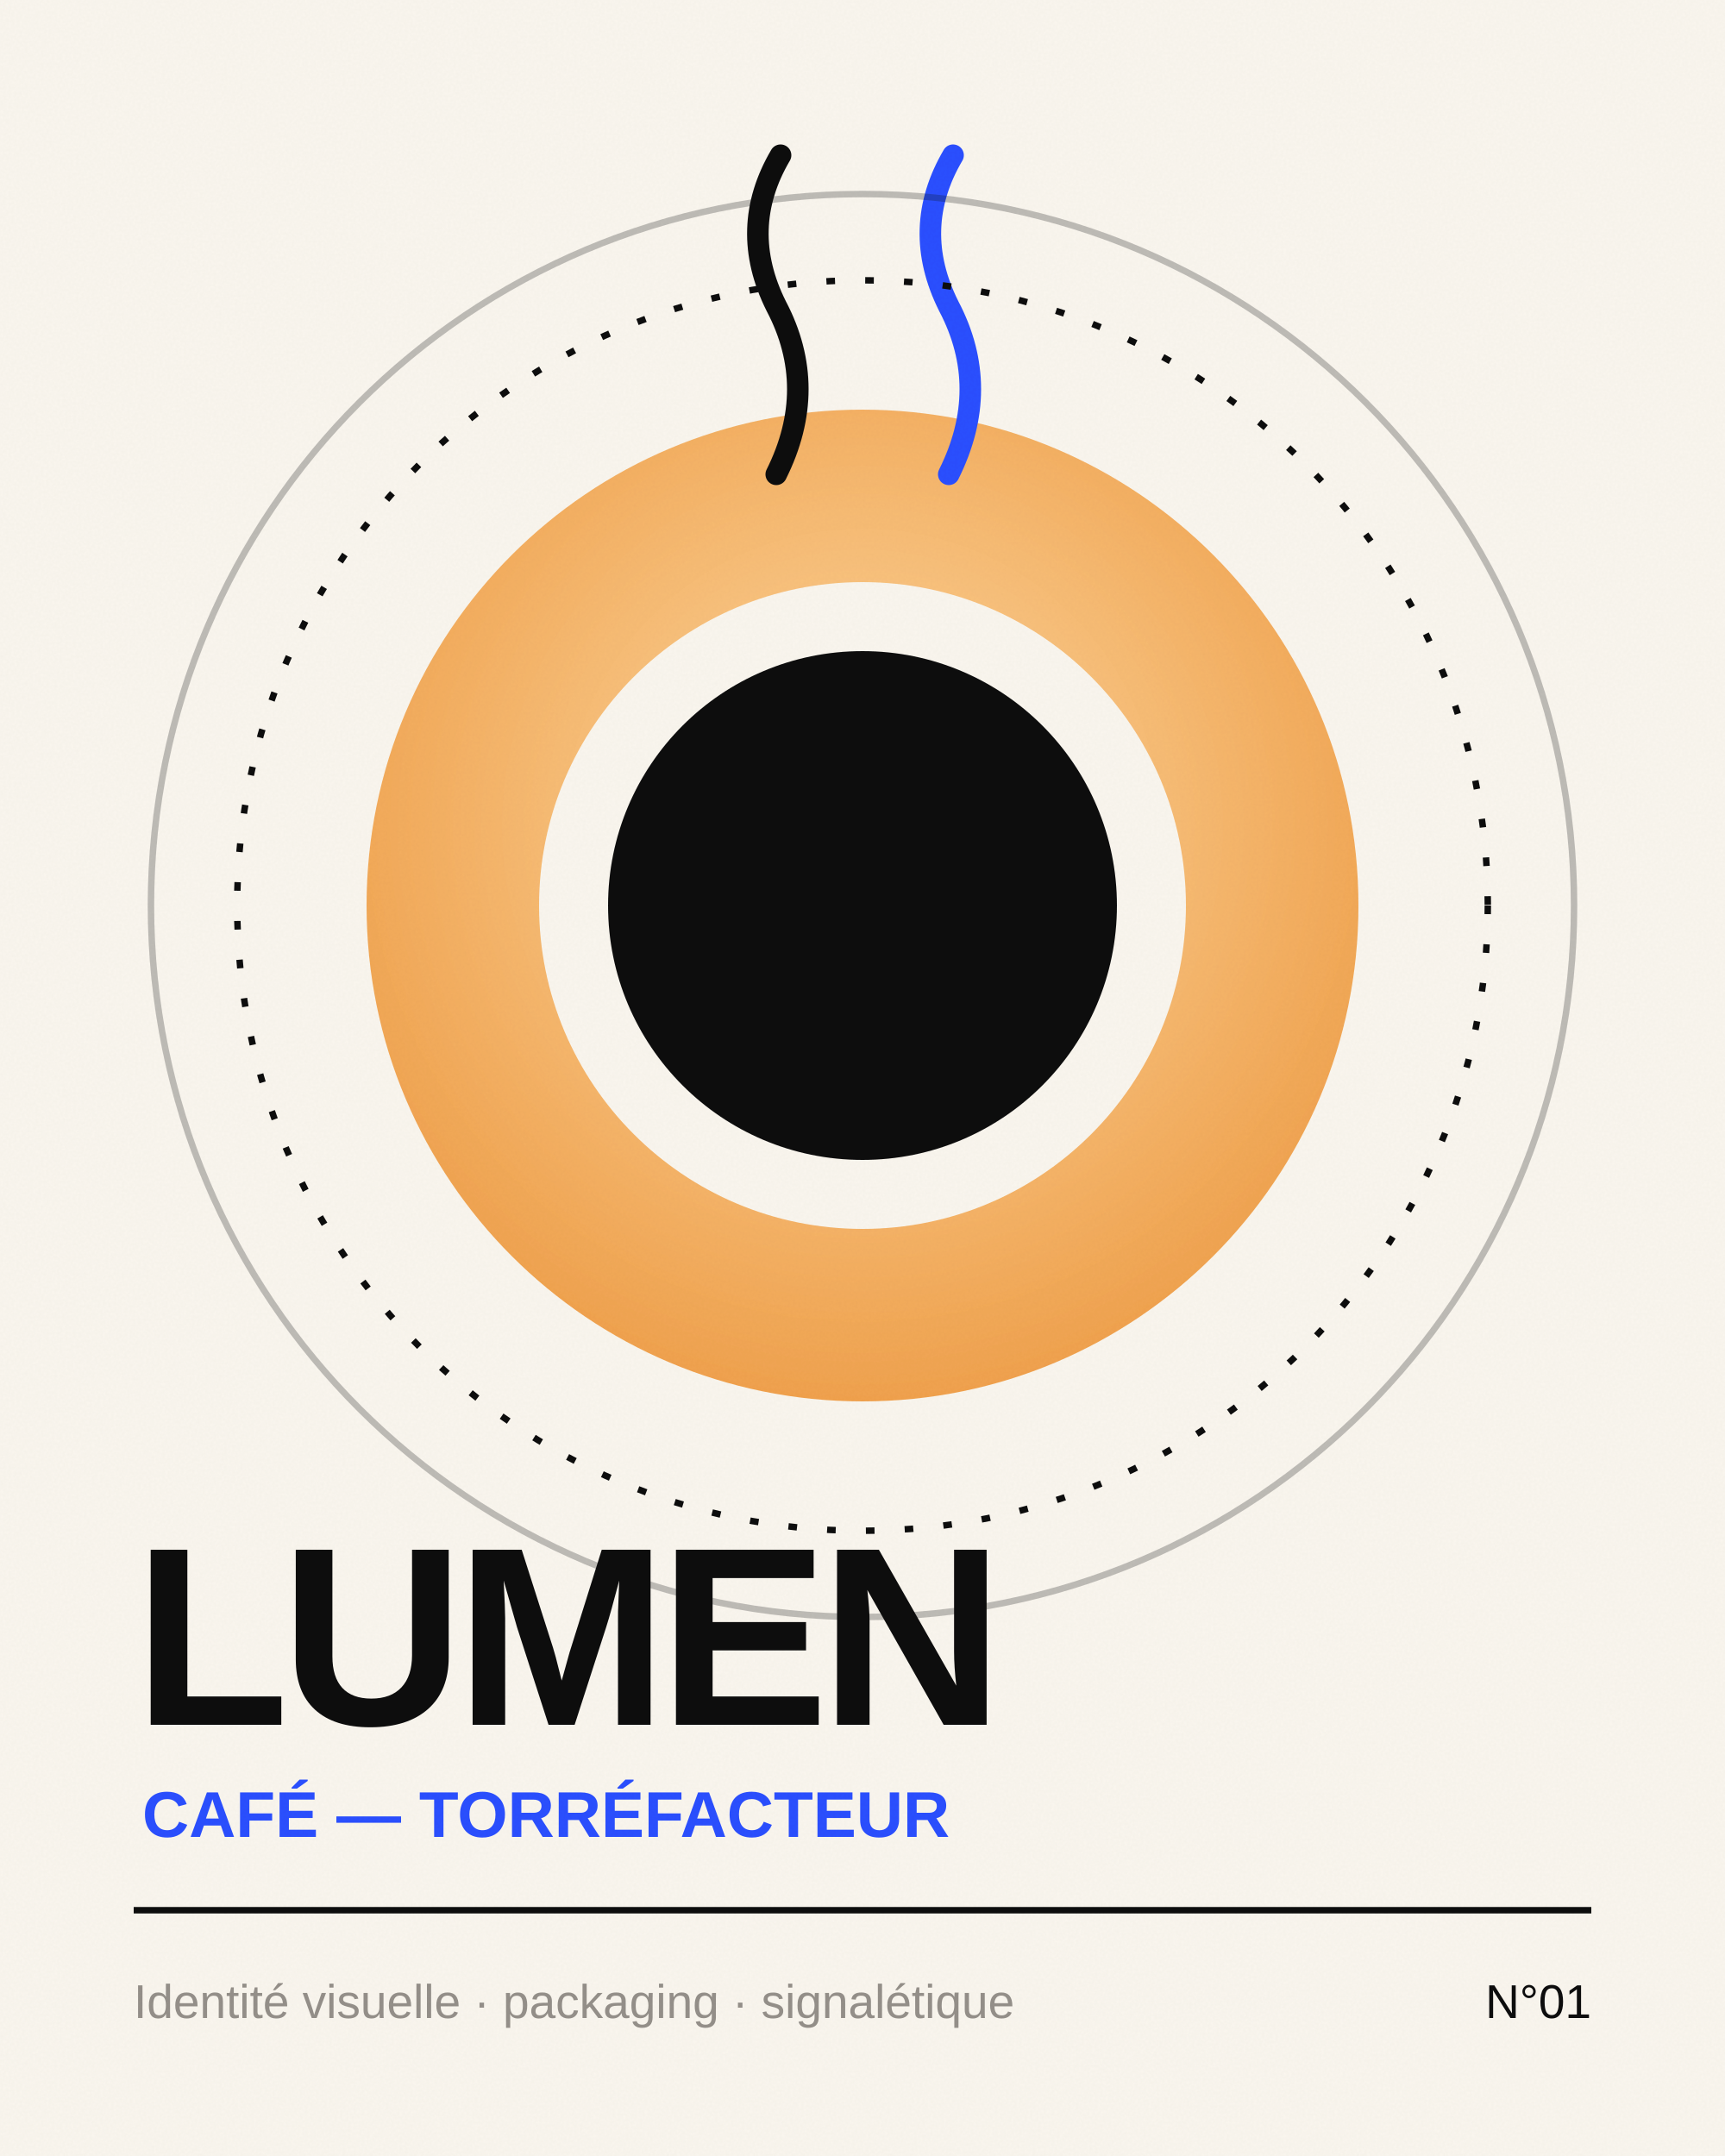
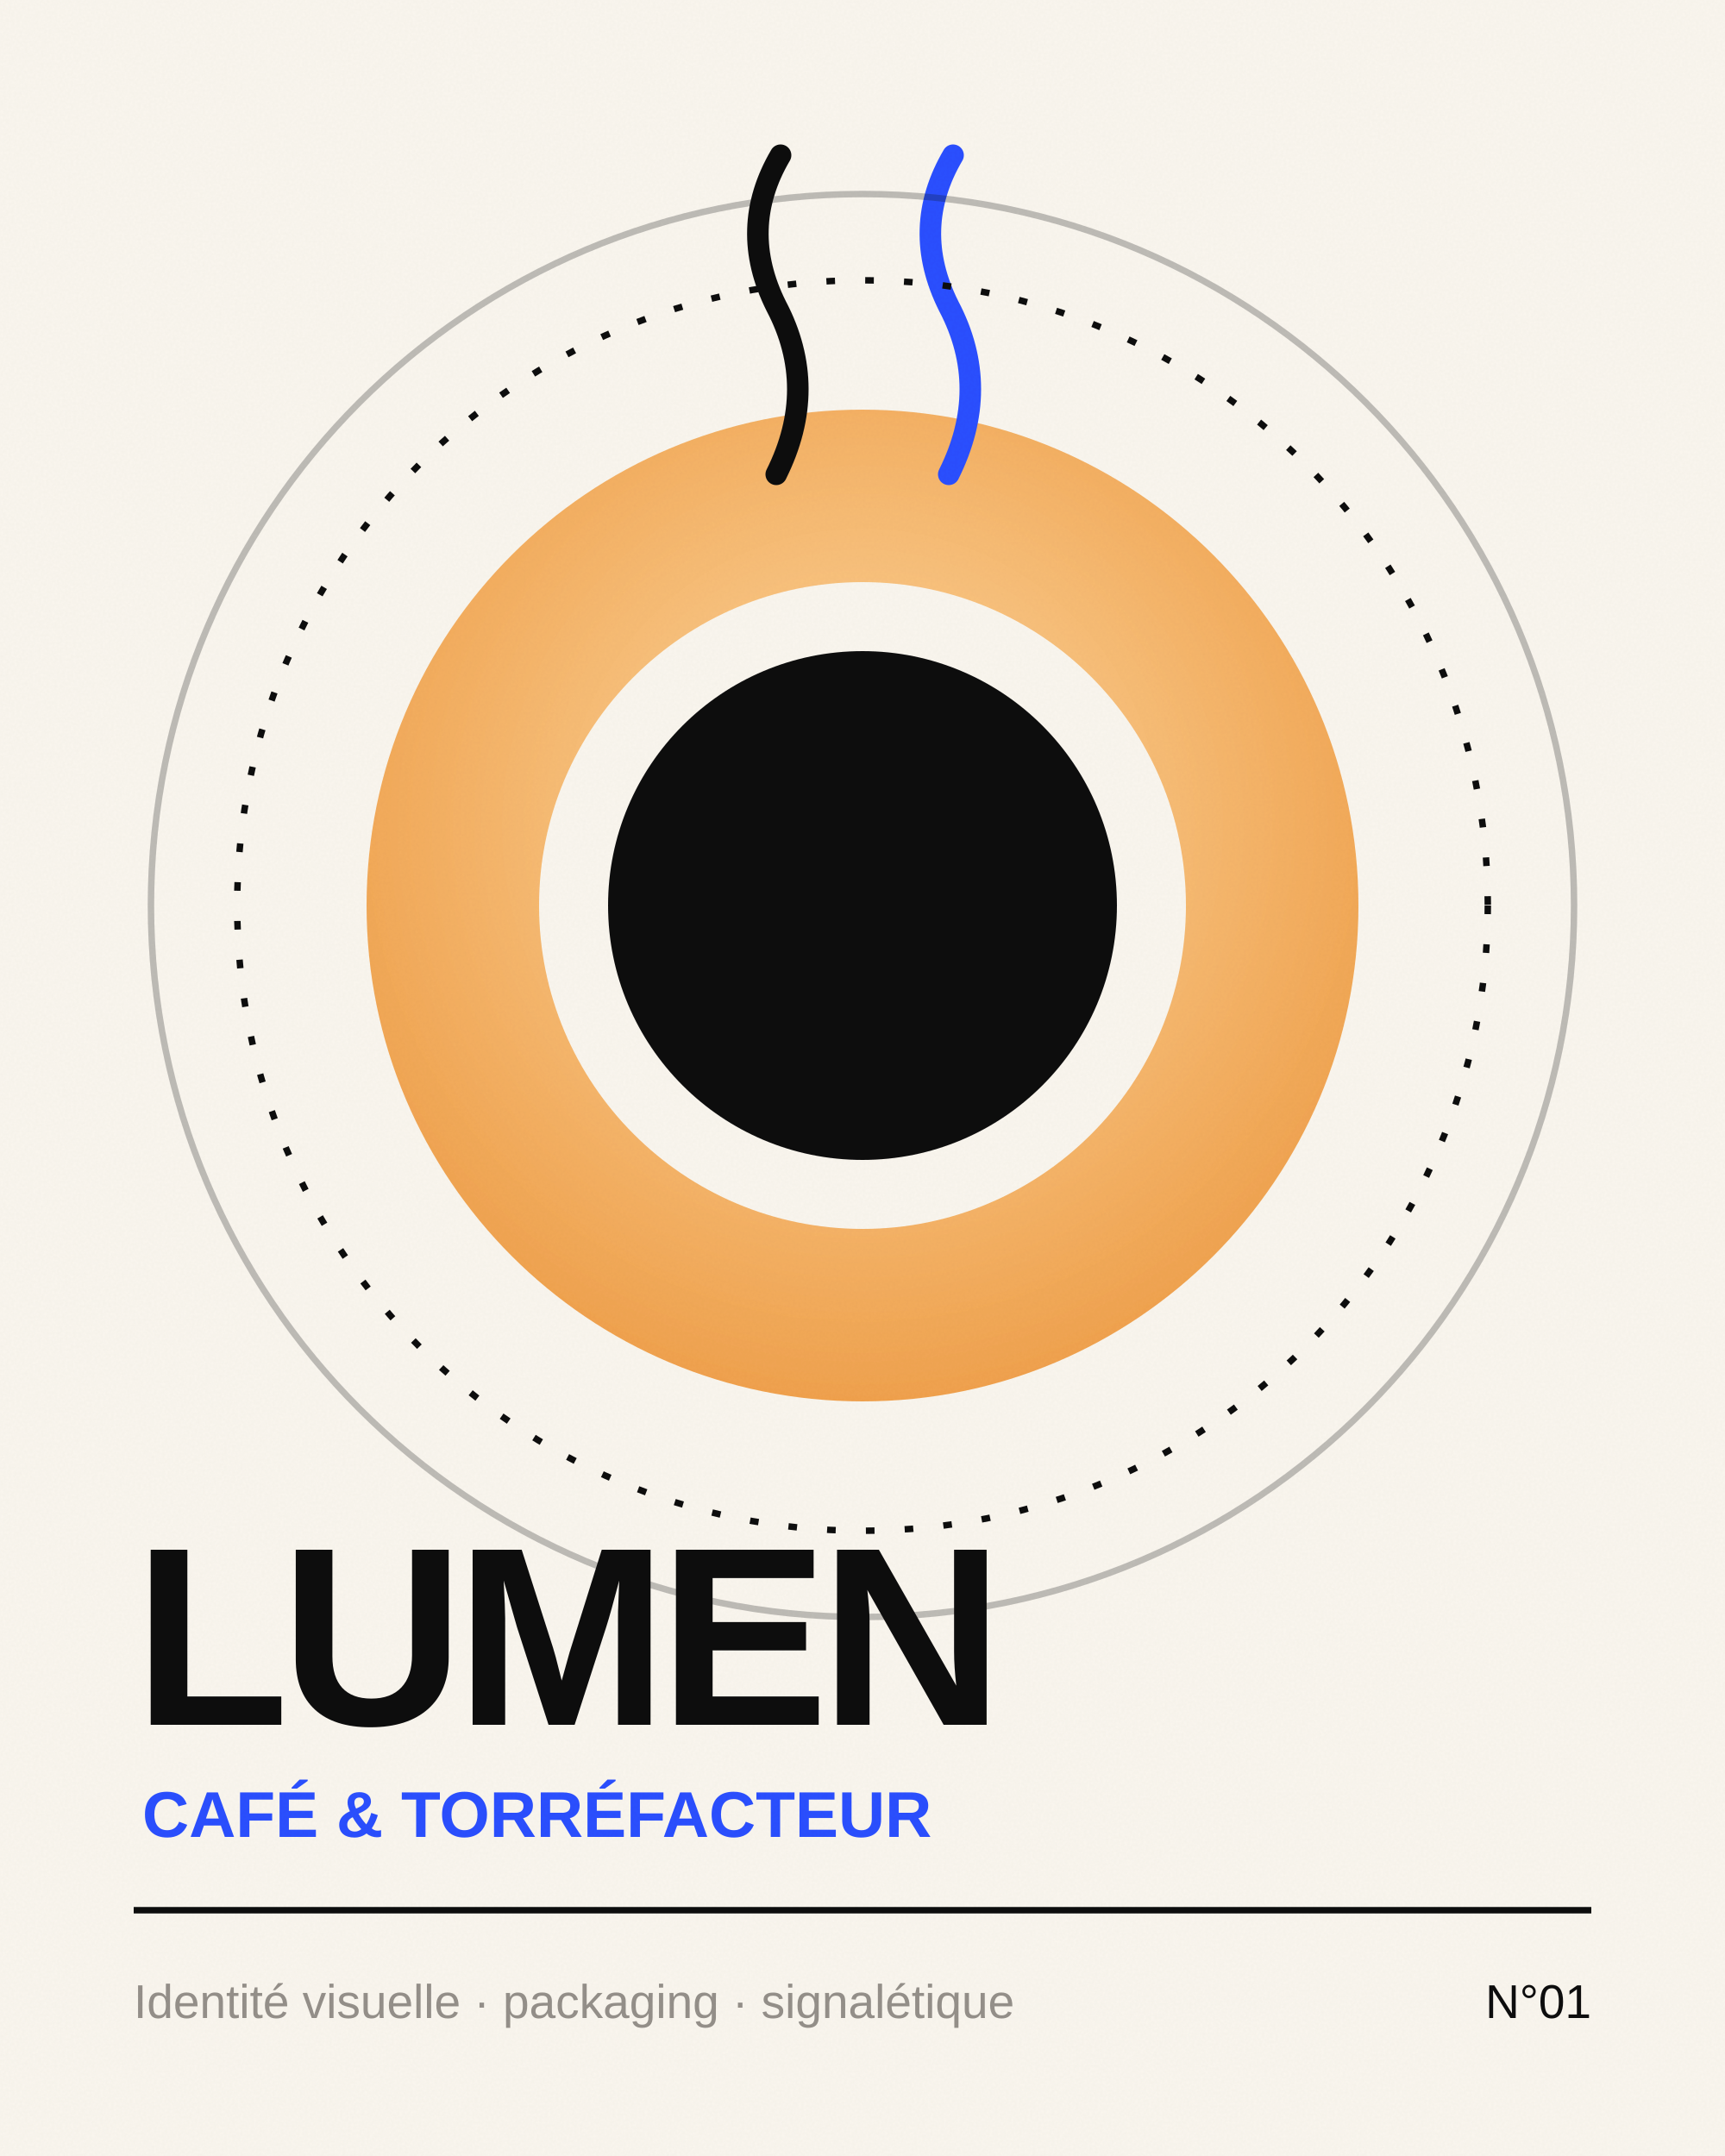
<svg xmlns="http://www.w3.org/2000/svg" viewBox="0 0 800 1000" font-family="Archivo, Arial, sans-serif">
  <defs>
    <filter id="grain">
      <feTurbulence type="fractalNoise" baseFrequency="0.8" numOctaves="2" result="n" />
      <feColorMatrix in="n" values="0 0 0 0 0  0 0 0 0 0  0 0 0 0 0  0 0 0 0.05 0" result="g" />
      <feComposite in="g" in2="SourceGraphic" operator="over" />
    </filter>
    <radialGradient id="sun" cx="50%" cy="42%" r="60%">
      <stop offset="0%" stop-color="#ffd9a0" />
      <stop offset="100%" stop-color="#f0a04b" />
    </radialGradient>
  </defs>
  <g filter="url(#grain)">
    <rect width="800" height="1000" fill="#faf6ee" />
    <circle cx="400" cy="420" r="230" fill="url(#sun)" />
    <circle cx="400" cy="420" r="150" fill="#faf6ee" />
    <circle cx="400" cy="420" r="118" fill="#0f0f10" />
    <path d="M360 220 q20 -40 0 -78 q-18 -36 2 -70" fill="none" stroke="#0f0f10" stroke-width="10" stroke-linecap="round" />
    <path d="M440 220 q20 -40 0 -78 q-18 -36 2 -70" fill="none" stroke="#2b50ff" stroke-width="10" stroke-linecap="round" />
    <g fill="none" stroke="#0f0f10" stroke-width="3">
      <circle cx="400" cy="420" r="290" stroke-dasharray="4 14" />
      <circle cx="400" cy="420" r="330" stroke-opacity="0.25" />
    </g>
    <text x="62" y="800" font-size="118" font-weight="800" letter-spacing="-4" fill="#0f0f10">LUMEN</text>
-     <text x="66" y="852" font-size="30" font-weight="600" fill="#2b50ff">CAFÉ — TORRÉFACTEUR</text>
+     <text x="66" y="852" font-size="30" font-weight="600" fill="#2b50ff">CAFÉ &amp; TORRÉFACTEUR</text>
    <line x1="62" y1="886" x2="738" y2="886" stroke="#0f0f10" stroke-width="3" />
    <text x="62" y="936" font-size="22" fill="#94908a">Identité visuelle · packaging · signalétique</text>
    <text x="738" y="936" font-size="22" fill="#0f0f10" text-anchor="end">N°01</text>
  </g>
</svg>
